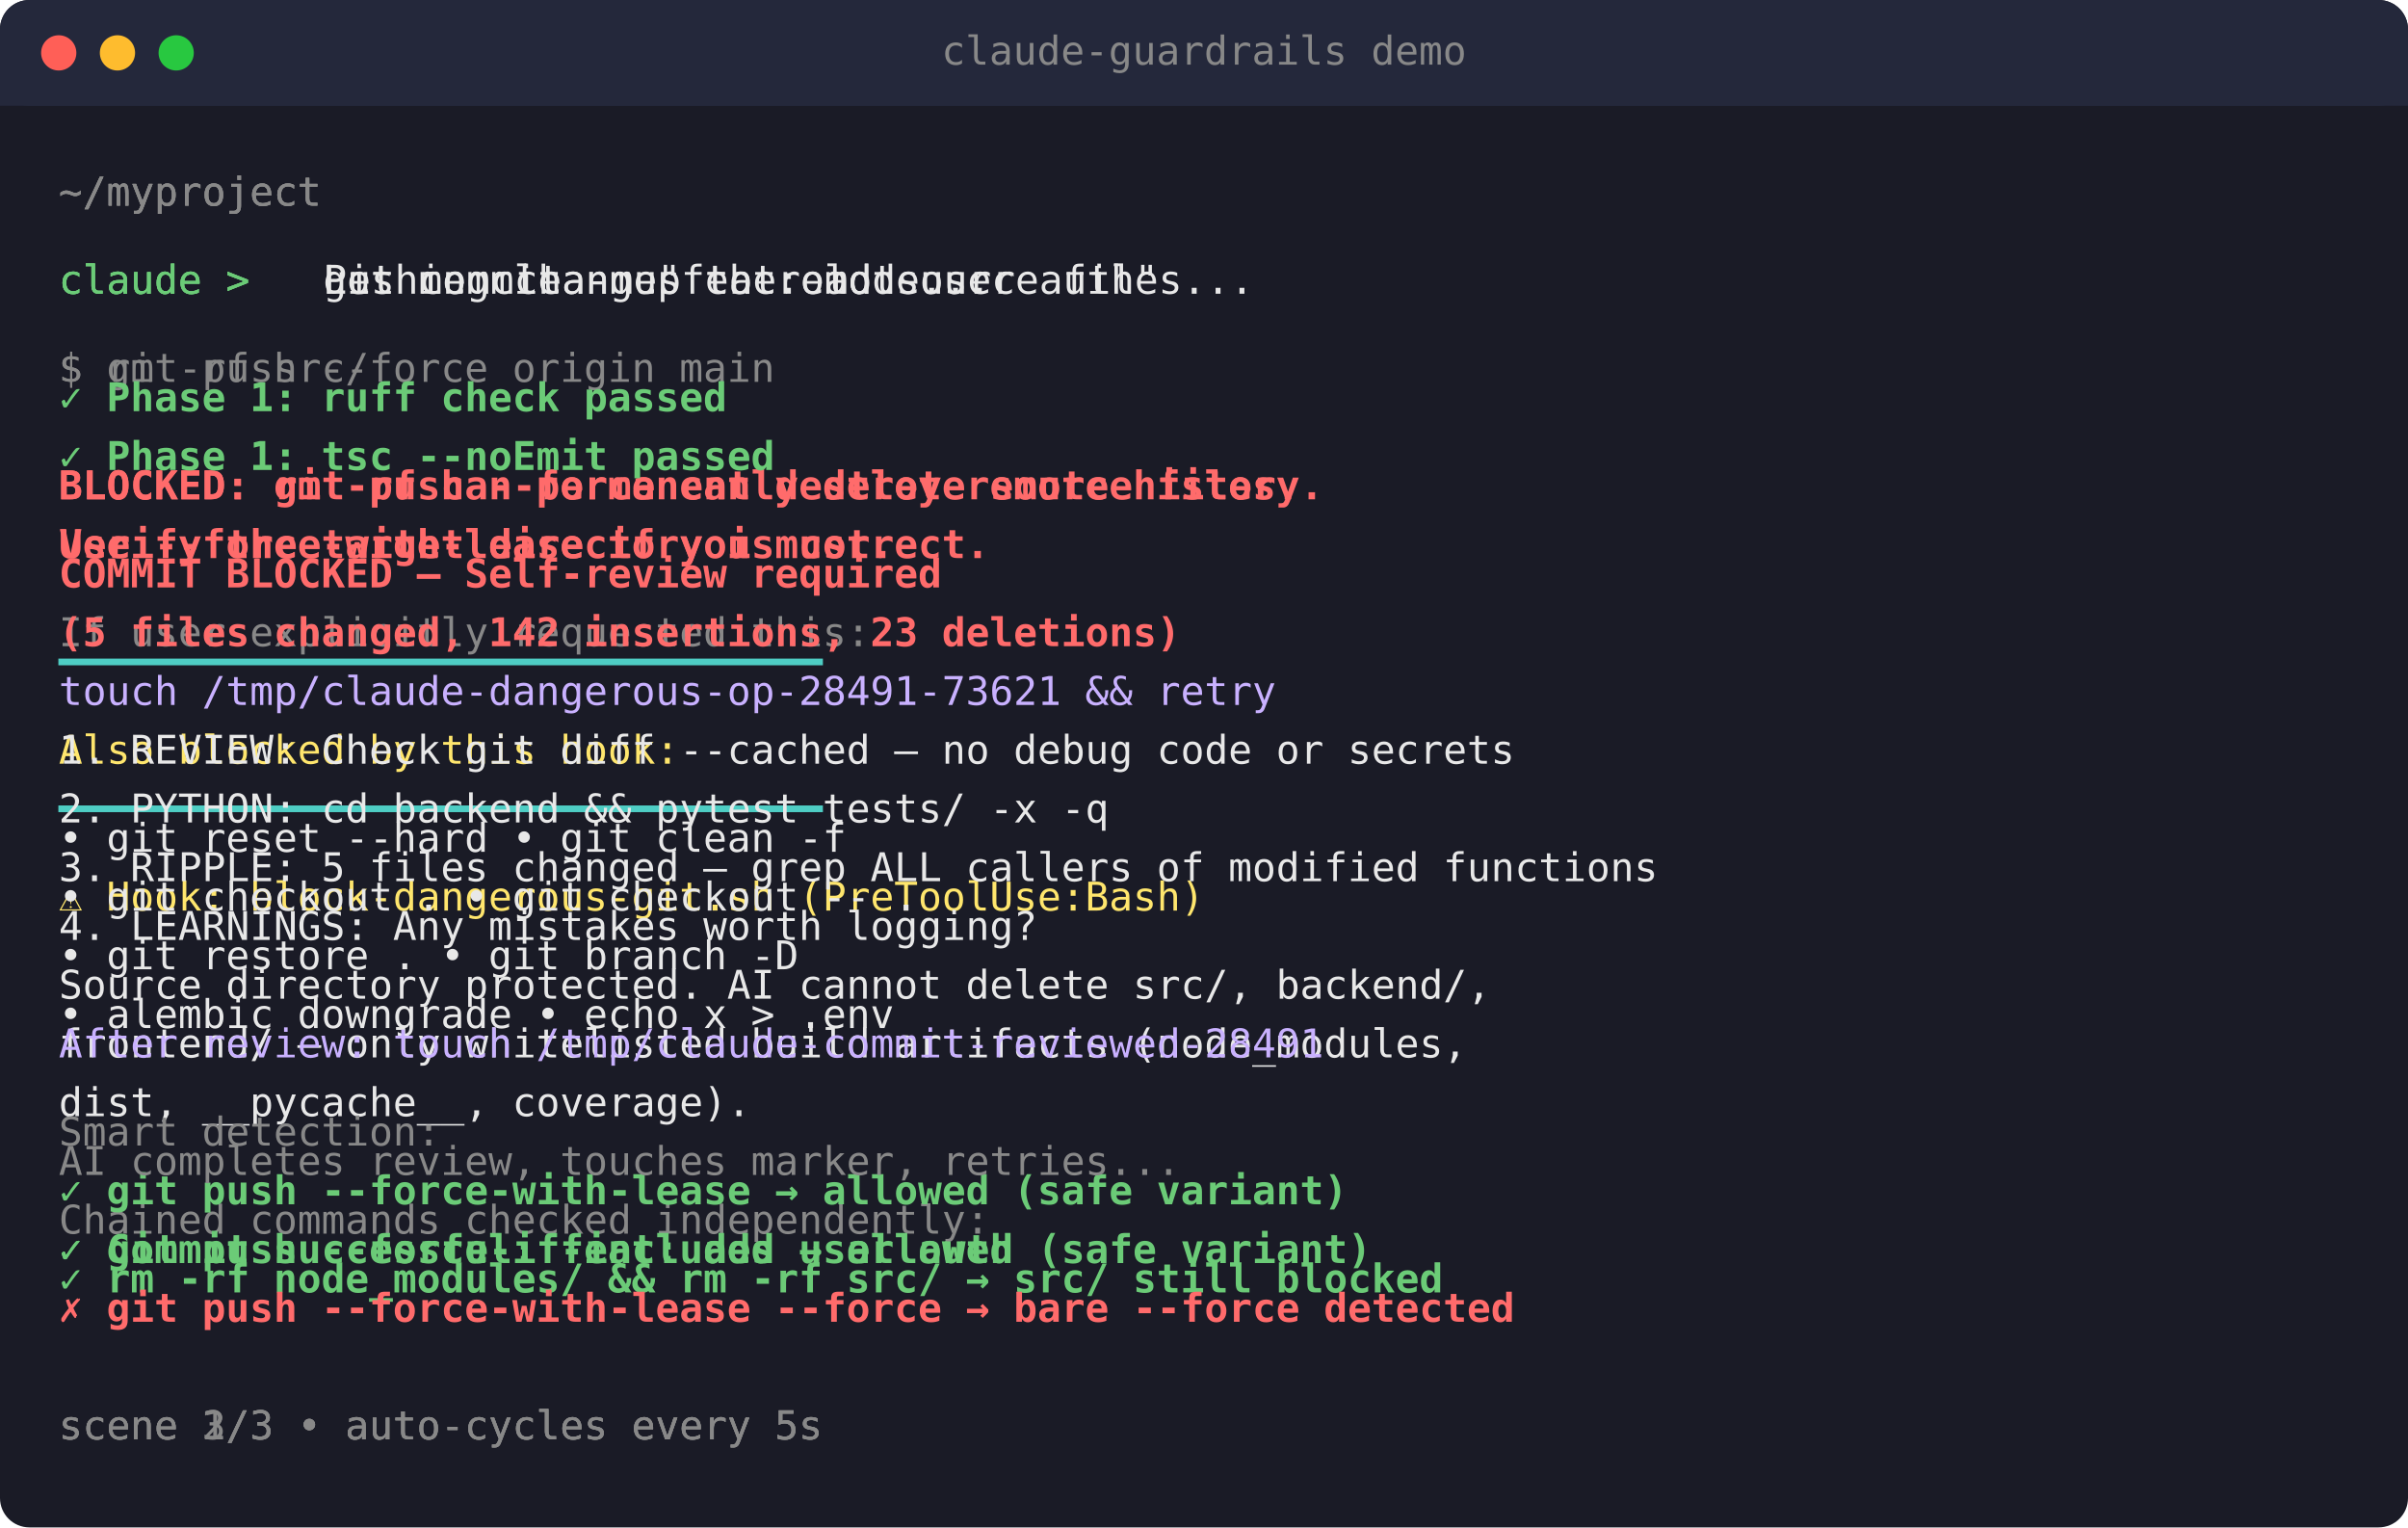
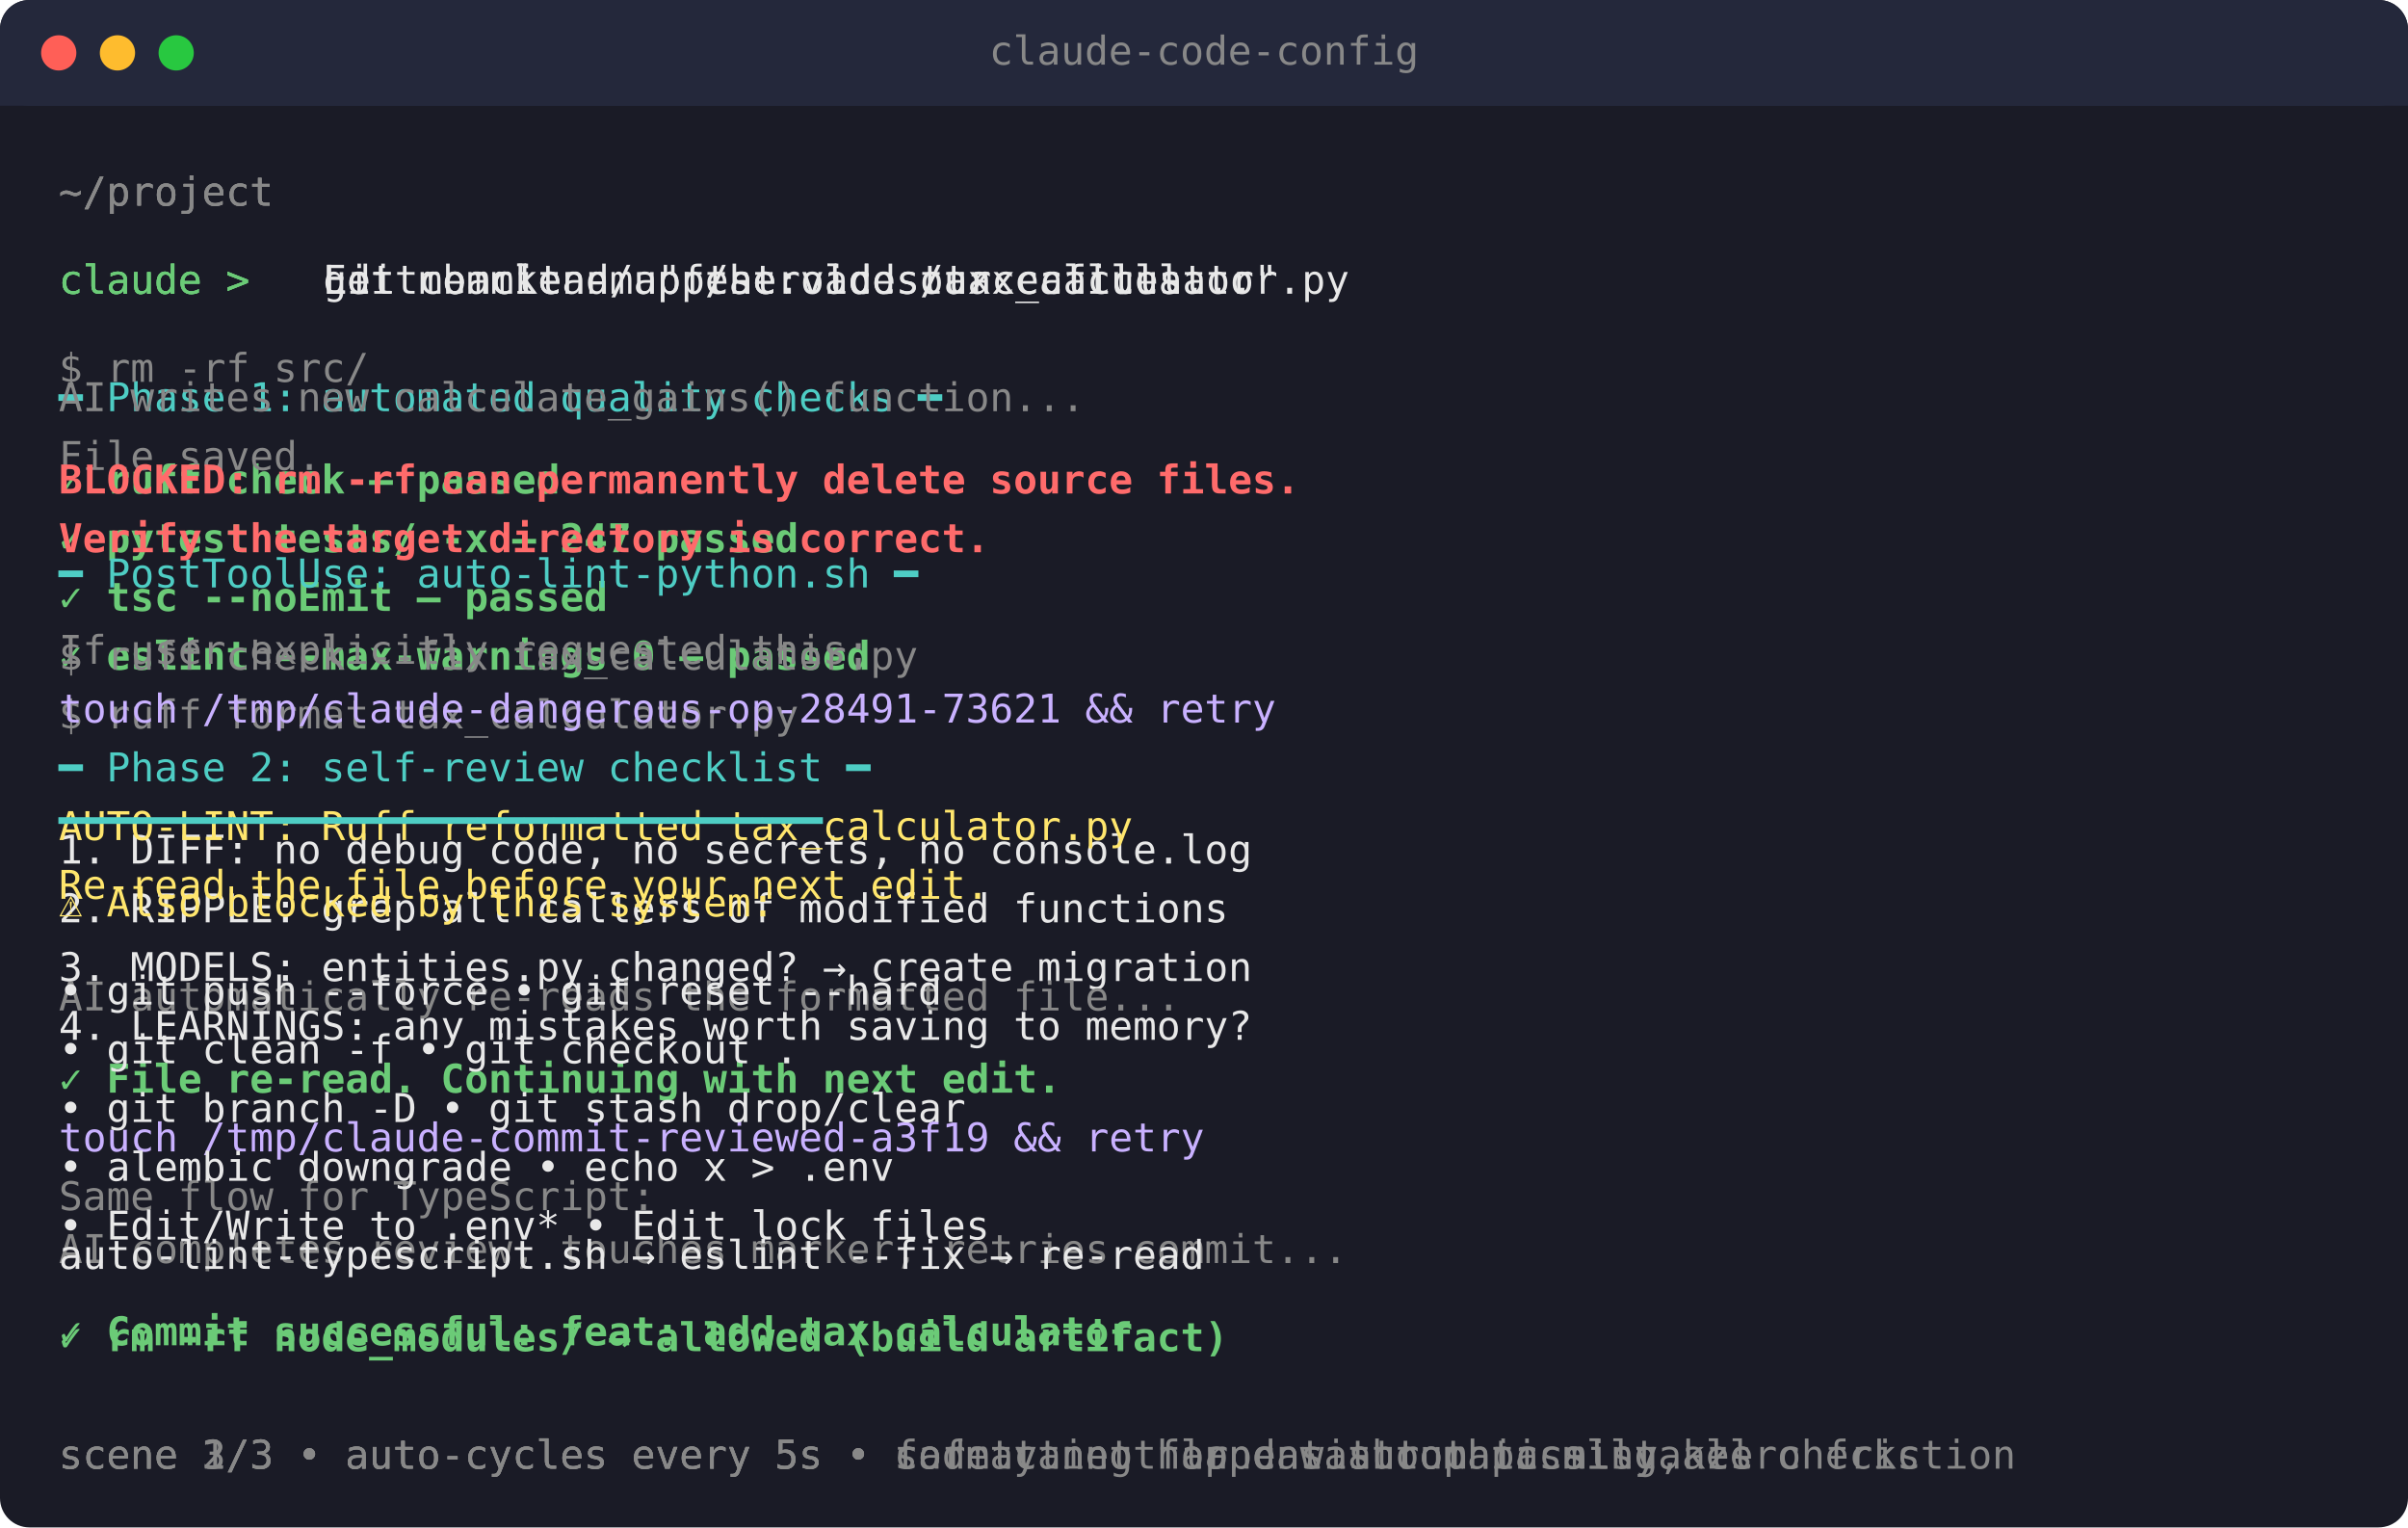
<svg xmlns="http://www.w3.org/2000/svg" viewBox="0 0 820 520">
  <style>
-     @keyframes typing1 { from { width: 0 } to { width: 100% } }
-     @keyframes blink { 0%,100% { opacity: 1 } 50% { opacity: 0 } }
-     @keyframes fadeIn { from { opacity: 0 } to { opacity: 1 } }
    @keyframes scene1 { 0%,30% { opacity: 1 } 33%,100% { opacity: 0 } }
    @keyframes scene2 { 0%,33% { opacity: 0 } 36%,63% { opacity: 1 } 66%,100% { opacity: 0 } }
    @keyframes scene3 { 0%,66% { opacity: 0 } 69%,97% { opacity: 1 } 100% { opacity: 0 } }

    .terminal { font-family: 'Cascadia Code', 'Fira Code', 'SF Mono', 'Consolas', monospace; font-size: 13.5px; }
    .prompt { fill: #6BCB77; }
    .cmd { fill: #E8E8E8; }
    .blocked { fill: #FF6B6B; font-weight: bold; }
    .success { fill: #6BCB77; font-weight: bold; }
    .info { fill: #4ECDC4; }
    .warn { fill: #FFE66D; }
    .dim { fill: #888; }
    .white { fill: #E8E8E8; }
    .marker { fill: #C9B1FF; }

    .scene1 { animation: scene1 15s infinite; }
    .scene2 { animation: scene2 15s infinite; }
    .scene3 { animation: scene3 15s infinite; }
  </style>
  <rect width="820" height="520" rx="10" fill="#1a1b26" />
  <rect width="820" height="36" rx="10" fill="#24283b" />
  <rect y="26" width="820" height="10" fill="#24283b" />
  <circle cx="20" cy="18" r="6" fill="#ff5f57" />
  <circle cx="40" cy="18" r="6" fill="#febc2e" />
  <circle cx="60" cy="18" r="6" fill="#28c840" />
-   <text x="410" y="22" text-anchor="middle" class="terminal dim" font-size="12">claude-guardrails demo</text>
+   <text x="410" y="22" text-anchor="middle" class="terminal dim" font-size="12">claude-code-config</text>
  <g class="scene1">
-     <text x="20" y="70" class="terminal dim">~/myproject</text>
+     <text x="20" y="70" class="terminal dim">~/project</text>
+     <text x="20" y="100" class="terminal prompt">claude &gt;</text>
+     <text x="110" y="100" class="terminal cmd">git commit -m "feat: add tax calculator"</text>
+     <text x="20" y="140" class="terminal info">━ Phase 1: automated quality checks ━</text>
+     <text x="20" y="168" class="terminal success">✓ ruff check — passed</text>
+     <text x="20" y="188" class="terminal success">✓ pytest tests/ -x — 247 passed</text>
+     <text x="20" y="208" class="terminal success">✓ tsc --noEmit — passed</text>
+     <text x="20" y="228" class="terminal success">✓ eslint --max-warnings 0 — passed</text>
+     <text x="20" y="266" class="terminal info">━ Phase 2: self-review checklist ━</text>
+     <text x="20" y="294" class="terminal white">1. DIFF: no debug code, no secrets, no console.log</text>
+     <text x="20" y="314" class="terminal white">2. RIPPLE: grep all callers of modified functions</text>
+     <text x="20" y="334" class="terminal white">3. MODELS: entities.py changed? → create migration</text>
+     <text x="20" y="354" class="terminal white">4. LEARNINGS: any mistakes worth saving to memory?</text>
+     <text x="20" y="392" class="terminal marker">touch /tmp/claude-commit-reviewed-a3f19 &amp;&amp; retry</text>
+     <text x="20" y="430" class="terminal dim">AI completes review, touches marker, retries commit...</text>
+     <text x="20" y="458" class="terminal success">✓ Commit successful: feat: add tax calculator</text>
+     <text x="20" y="500" class="terminal dim" font-size="11">scene 1/3 • auto-cycles every 5s • code cannot land without passing all checks</text>
+   </g>
+   <g class="scene2">
+     <text x="20" y="70" class="terminal dim">~/project</text>
+     <text x="20" y="100" class="terminal prompt">claude &gt;</text>
+     <text x="110" y="100" class="terminal cmd">Edit backend/app/services/tax_calculator.py</text>
+     <text x="20" y="140" class="terminal dim">AI writes new calculate_gains() function...</text>
+     <text x="20" y="160" class="terminal dim">File saved.</text>
+     <text x="20" y="200" class="terminal info">━ PostToolUse: auto-lint-python.sh ━</text>
+     <text x="20" y="228" class="terminal dim">$ ruff check --fix tax_calculator.py</text>
+     <text x="20" y="248" class="terminal dim">$ ruff format tax_calculator.py</text>
+     <text x="20" y="286" class="terminal warn">AUTO-LINT: Ruff reformatted tax_calculator.py</text>
+     <text x="20" y="306" class="terminal warn">Re-read the file before your next edit.</text>
+     <text x="20" y="344" class="terminal dim">AI automatically re-reads the formatted file...</text>
+     <text x="20" y="372" class="terminal success">✓ File re-read. Continuing with next edit.</text>
+     <text x="20" y="412" class="terminal dim">Same flow for TypeScript:</text>
+     <text x="20" y="432" class="terminal white">auto-lint-typescript.sh → eslint --fix → re-read</text>
+     <text x="20" y="500" class="terminal dim" font-size="11">scene 2/3 • auto-cycles every 5s • formatting happens automatically, zero friction</text>
+   </g>
+   <g class="scene3">
+     <text x="20" y="70" class="terminal dim">~/project</text>
    <text x="20" y="100" class="terminal prompt">claude &gt;</text>
    <text x="110" y="100" class="terminal cmd">Let me clean up the old source files...</text>
    <text x="20" y="130" class="terminal dim">$ rm -rf src/</text>
-     <text x="20" y="170" class="terminal blocked">BLOCKED: rm -rf can permanently delete source files.</text>
-     <text x="20" y="190" class="terminal blocked">Verify the target directory is correct.</text>
-     <text x="20" y="220" class="terminal dim">If user explicitly requested this:</text>
-     <text x="20" y="240" class="terminal marker">touch /tmp/claude-dangerous-op-28491-73621 &amp;&amp; retry</text>
-     <text x="20" y="280" class="terminal info">━━━━━━━━━━━━━━━━━━━━━━━━━━━━━━━━</text>
-     <text x="20" y="310" class="terminal warn">⚠ Hook: block-dangerous-git.sh (PreToolUse:Bash)</text>
-     <text x="20" y="340" class="terminal white">Source directory protected. AI cannot delete src/, backend/,</text>
-     <text x="20" y="360" class="terminal white">frontend/ — only whitelisted build artifacts (node_modules,</text>
-     <text x="20" y="380" class="terminal white">dist, __pycache__, coverage).</text>
-     <text x="20" y="420" class="terminal dim">Chained commands checked independently:</text>
-     <text x="20" y="440" class="terminal success">✓ rm -rf node_modules/ &amp;&amp; rm -rf src/  →  src/ still blocked</text>
-     <text x="20" y="490" class="terminal dim" font-size="11">scene 1/3 • auto-cycles every 5s</text>
-   </g>
-   <g class="scene2">
-     <text x="20" y="70" class="terminal dim">~/myproject</text>
-     <text x="20" y="100" class="terminal prompt">claude &gt;</text>
-     <text x="110" y="100" class="terminal cmd">Pushing changes to remote...</text>
-     <text x="20" y="130" class="terminal dim">$ git push --force origin main</text>
-     <text x="20" y="170" class="terminal blocked">BLOCKED: git push --force can destroy remote history.</text>
-     <text x="20" y="190" class="terminal blocked">Use --force-with-lease if you must.</text>
-     <text x="20" y="230" class="terminal info">━━━━━━━━━━━━━━━━━━━━━━━━━━━━━━━━</text>
-     <text x="20" y="260" class="terminal warn">Also blocked by this hook:</text>
-     <text x="20" y="290" class="terminal white">• git reset --hard    • git clean -f</text>
-     <text x="20" y="310" class="terminal white">• git checkout .      • git checkout -- .</text>
-     <text x="20" y="330" class="terminal white">• git restore .       • git branch -D</text>
-     <text x="20" y="350" class="terminal white">• alembic downgrade   • echo x &gt; .env</text>
-     <text x="20" y="390" class="terminal dim">Smart detection:</text>
-     <text x="20" y="410" class="terminal success">✓ git push --force-with-lease  →  allowed (safe variant)</text>
-     <text x="20" y="430" class="terminal success">✓ git push --force-if-includes →  allowed (safe variant)</text>
-     <text x="20" y="450" class="terminal blocked">✗ git push --force-with-lease --force  →  bare --force detected</text>
-     <text x="20" y="490" class="terminal dim" font-size="11">scene 2/3 • auto-cycles every 5s</text>
-   </g>
-   <g class="scene3">
-     <text x="20" y="70" class="terminal dim">~/myproject</text>
-     <text x="20" y="100" class="terminal prompt">claude &gt;</text>
-     <text x="110" y="100" class="terminal cmd">git commit -m "feat: add user auth"</text>
-     <text x="20" y="140" class="terminal success">✓ Phase 1: ruff check passed</text>
-     <text x="20" y="160" class="terminal success">✓ Phase 1: tsc --noEmit passed</text>
-     <text x="20" y="200" class="terminal blocked">COMMIT BLOCKED — Self-review required</text>
-     <text x="20" y="220" class="terminal blocked">(5 files changed, 142 insertions, 23 deletions)</text>
-     <text x="20" y="260" class="terminal white">1. REVIEW: Check git diff --cached — no debug code or secrets</text>
-     <text x="20" y="280" class="terminal white">2. PYTHON: cd backend &amp;&amp; pytest tests/ -x -q</text>
-     <text x="20" y="300" class="terminal white">3. RIPPLE: 5 files changed — grep ALL callers of modified functions</text>
-     <text x="20" y="320" class="terminal white">4. LEARNINGS: Any mistakes worth logging?</text>
-     <text x="20" y="360" class="terminal marker">After review: touch /tmp/claude-commit-reviewed-28491</text>
-     <text x="20" y="400" class="terminal dim">AI completes review, touches marker, retries...</text>
-     <text x="20" y="430" class="terminal success">✓ Commit successful: feat: add user auth</text>
-     <text x="20" y="490" class="terminal dim" font-size="11">scene 3/3 • auto-cycles every 5s</text>
+     <text x="20" y="168" class="terminal blocked">BLOCKED: rm -rf can permanently delete source files.</text>
+     <text x="20" y="188" class="terminal blocked">Verify the target directory is correct.</text>
+     <text x="20" y="226" class="terminal dim">If user explicitly requested this:</text>
+     <text x="20" y="246" class="terminal marker">touch /tmp/claude-dangerous-op-28491-73621 &amp;&amp; retry</text>
+     <text x="20" y="284" class="terminal info">━━━━━━━━━━━━━━━━━━━━━━━━━━━━━━━━</text>
+     <text x="20" y="312" class="terminal warn">⚠ Also blocked by this system:</text>
+     <text x="20" y="342" class="terminal white">• git push --force       • git reset --hard</text>
+     <text x="20" y="362" class="terminal white">• git clean -f            • git checkout .</text>
+     <text x="20" y="382" class="terminal white">• git branch -D           • git stash drop/clear</text>
+     <text x="20" y="402" class="terminal white">• alembic downgrade       • echo x &gt; .env</text>
+     <text x="20" y="422" class="terminal white">• Edit/Write to .env*     • Edit lock files</text>
+     <text x="20" y="460" class="terminal success">✓ rm -rf node_modules/  →  allowed (build artifact)</text>
+     <text x="20" y="500" class="terminal dim" font-size="11">scene 3/3 • auto-cycles every 5s • safety net for catastrophic mistakes</text>
  </g>
</svg>
